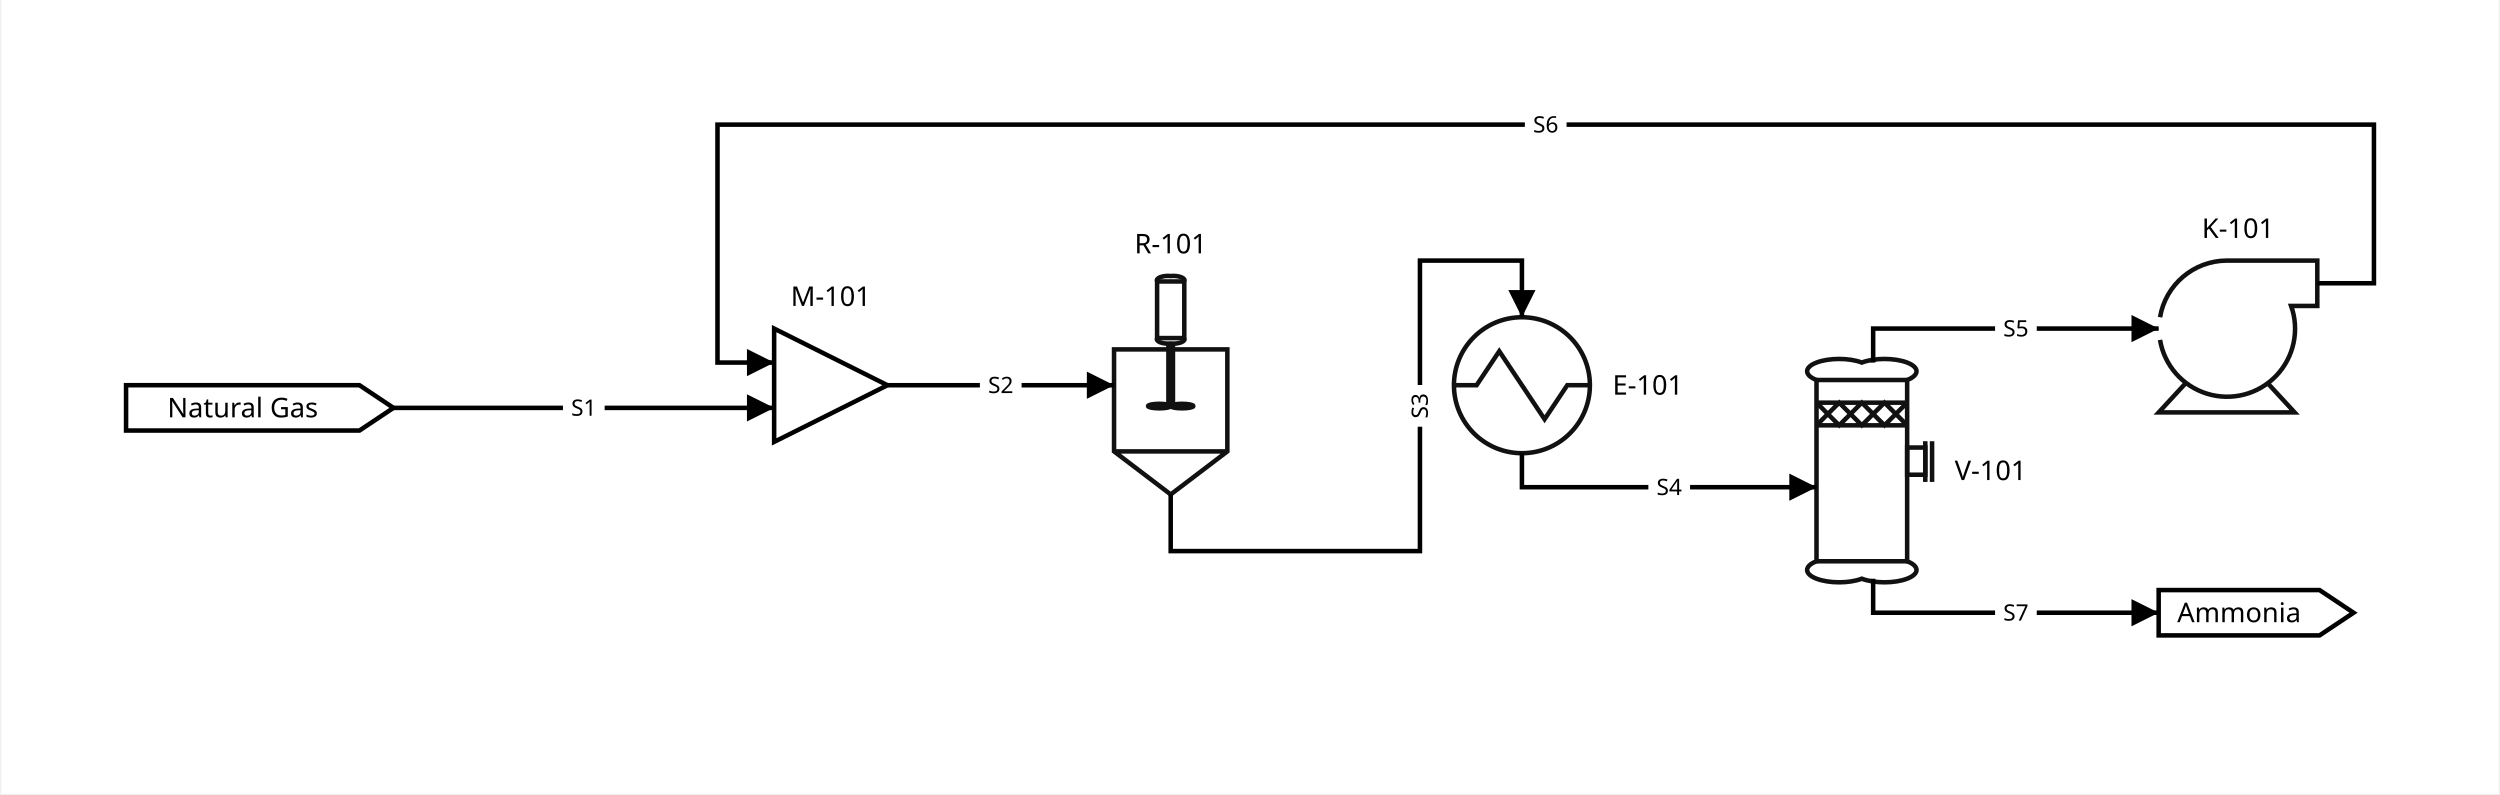
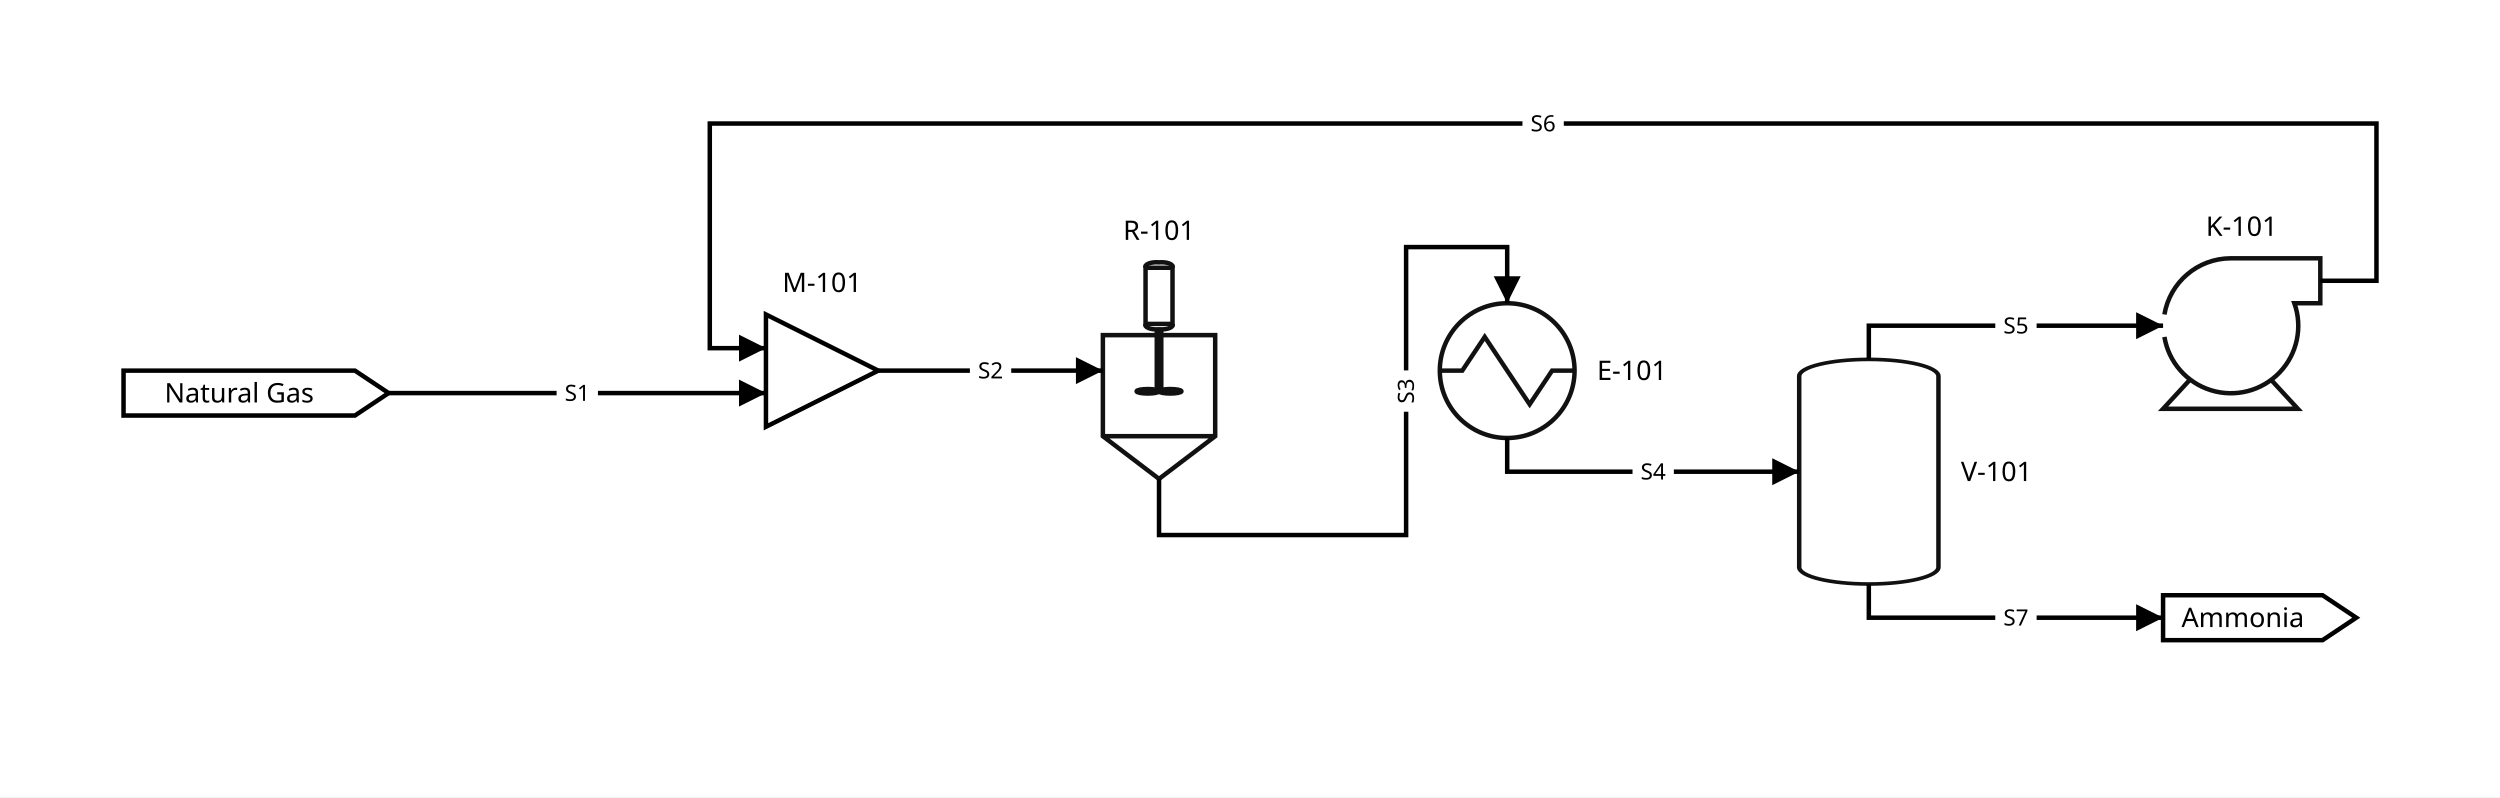
- <svg xmlns="http://www.w3.org/2000/svg" width="1102" height="350" viewBox="-73.0 -71.8 1102.0 350.4">
-   <rect x="-73.0" y="-71.8" width="1102.0" height="350.4" fill="white" />
+ <svg xmlns="http://www.w3.org/2000/svg" width="1113" height="355" viewBox="-73.0 -65.0 1113.0 355.0">
+   <rect x="-73.0" y="-65.0" width="1113.0" height="355.0" fill="white" />
  <defs>
    <marker id="arrow_black" viewBox="0 0 10 10" refX="10" refY="5" markerWidth="12" markerHeight="12" markerUnits="userSpaceOnUse" orient="auto-start-reverse">
      <path d="M 0 0 L 10 5 L 0 10 z" fill="black" />
    </marker>
    <symbol id="sym_compressor" viewBox="0 0 70.0 67.0" overflow="visible">
      <path d="M 12.0 54.0 L 0.0 67.0 L 60.0 67.0 L 48.0 54.0" fill="none" stroke="#111" stroke-width="2.0" />
      <path d="M 0.6 25.0 A 30.0 30.0 0.0 0 1 30.0 0.0 L 70.0 0.0 L 70.0 20.0 L 58.45 20.0 A 30.0 30.0 0.0 0 1 51.859 50.83 A 30.0 30.0 0.0 0 1 21.341 58.742 A 30.0 30.0 0.0 0 1 0.6 35.0" fill="none" stroke="#111" stroke-width="2.0" />
    </symbol>
    <symbol id="sym_hex" viewBox="0 0 60.0 60.0" overflow="visible">
      <ellipse cx="30.0" cy="30.0" rx="30.0" ry="30.0" fill="none" stroke="#111" stroke-width="2.0" />
      <path d="M 0.0 30.0 L 10.0 30.0 L 20.0 15.0 L 40.0 45.0 L 50.0 30.0 L 60.0 30.0" fill="none" stroke="#111" stroke-width="2.0" />
    </symbol>
    <symbol id="sym_mixer" viewBox="0 0 50.0 50.0" overflow="visible">
      <polygon points="0,0 50,25 0,50" fill="none" stroke="black" stroke-width="2" />
    </symbol>
    <symbol id="sym_reactor" viewBox="0 0 50.0 96.4" overflow="visible">
      <path d="M 31.0 2.4 L 31.0 27.4 A 5.0 2.0 0.0 0 1 25.0 29.8 A 5.0 2.0 0.0 0 1 19.0 27.4 L 19.0 2.4 A 5.0 2.0 0.0 0 1 25.0 0.0 A 5.0 2.0 0.0 0 1 31.0 2.4 Z" fill="none" stroke="#111" stroke-width="2.0" />
      <path d="M 26.0 32.4 L 50.0 32.4 L 50.0 77.4 L 25.0 96.4 L 0.0 77.4 L 0.0 32.4 L 24.0 32.4 M 19.0 2.4 L 31.0 2.4 M 19.0 27.4 L 31.0 27.4 M 24.0 29.4 L 24.0 56.9 M 26.0 29.4 L 26.0 56.9 M 0.0 77.4 L 50.0 77.4" fill="none" stroke="#111" stroke-width="2.0" />
      <ellipse cx="30.0" cy="57.4" rx="5.0" ry="1.0" fill="none" stroke="#111" stroke-width="2.0" />
      <ellipse cx="20.0" cy="57.4" rx="5.0" ry="1.0" fill="none" stroke="#111" stroke-width="2.0" />
    </symbol>
-     <symbol id="sym_separator" viewBox="0 0 51.0 95.4" overflow="visible">
-       <path d="M 40.0 7.69 L 40.0 87.69 A 13.0 5.0 0.0 0 1 20.0 95.382 A 13.0 5.0 0.0 0 1 0.0 87.69 L 0.0 7.69 A 13.0 5.0 0.0 0 1 20.0 -0.002 A 13.0 5.0 0.0 0 1 40.0 7.69 Z" fill="none" stroke="#111" stroke-width="2.0" />
-       <path d="M 0.0 7.69 L 40.0 7.69 M 0.0 87.69 L 40.0 87.69 M 0.0 17.69 L 40.0 17.69 M 0.0 27.69 L 40.0 27.69 M 0.0 17.69 L 10.0 27.69 L 20.0 17.69 L 30.0 27.69 L 40.0 17.69 M 48.0 34.69 L 48.0 52.69 M 51.0 34.69 L 51.0 52.69 M 0.0 27.69 L 10.0 17.69 L 20.0 27.69 L 30.0 17.69 L 40.0 27.69" fill="none" stroke="#111" stroke-width="2.0" />
-       <rect x="40.0" y="37.5" width="8.0" height="12.0" fill="none" stroke="#111" stroke-width="2.0" />
+     <symbol id="sym_separator" viewBox="0 0 62.0 100.0" overflow="visible">
+       <g transform="scale(0.62, 0.5)">
+         <path d="M 0.0 15.0 A 50.0 15.0 0.0 0 1 50.0 0.0 A 50.0 15.0 0.0 0 1 100.0 15.0 L 100.0 185.0 A 50.0 15.0 0.0 0 1 50.0 200.0 A 50.0 15.0 0.0 0 1 0.0 185.0 Z" fill="none" stroke="#111" stroke-width="3.226" />
+       </g>
    </symbol>
  </defs>
  <g id="units">
-     <polygon points="-18.0,98.2 85,98.2 100,108.2 85,118.2 -18.0,118.2" fill="transparent" stroke="black" stroke-width="2" />
-     <text x="33.5" y="108.2" font-family="sans-serif" font-size="12" text-anchor="middle" dominant-baseline="middle">Natural Gas</text>
-     <use href="#sym_mixer" x="268" y="73.2" width="50.0" height="50.0" />
-     <use href="#sym_reactor" x="418" y="50" width="50.0" height="96.4" />
-     <use href="#sym_hex" x="568" y="68.2" width="60.0" height="60.0" />
-     <use href="#sym_separator" x="728" y="88.2" width="51.0" height="95.4" />
-     <use href="#sym_compressor" x="879" y="43.2" width="70.0" height="67.0" />
-     <polygon points="879.0,188.6 950.0,188.6 965.0,198.6 950.0,208.6 879.0,208.6" fill="transparent" stroke="black" stroke-width="2" />
-     <text x="914.5" y="198.6" font-family="sans-serif" font-size="12" text-anchor="middle" dominant-baseline="middle">Ammonia</text>
+     <polygon points="-18.0,100.0 85,100.0 100,110.0 85,120.0 -18.0,120.0" fill="transparent" stroke="black" stroke-width="2" />
+     <text x="33.5" y="110.0" font-family="sans-serif" font-size="12" text-anchor="middle" dominant-baseline="middle">Natural Gas</text>
+     <use href="#sym_mixer" x="268" y="75" width="50.0" height="50.0" />
+     <use href="#sym_reactor" x="418" y="51.8" width="50.0" height="96.4" />
+     <use href="#sym_hex" x="568" y="70" width="60.0" height="60.0" />
+     <use href="#sym_separator" x="728" y="95" width="62.0" height="100.0" />
+     <use href="#sym_compressor" x="890" y="50" width="70.0" height="67.0" />
+     <polygon points="890.0,200.0 961.0,200.0 976.0,210.0 961.0,220.0 890.0,220.0" fill="transparent" stroke="black" stroke-width="2" />
+     <text x="925.5" y="210.0" font-family="sans-serif" font-size="12" text-anchor="middle" dominant-baseline="middle">Ammonia</text>
  </g>
  <g id="streams">
-     <path d="M 100.0,108.2 L 268.0,108.2" fill="none" stroke="black" stroke-width="2" marker-end="url(#arrow_black)" />
-     <path d="M 318.0,98.2 L 418.0,98.2" fill="none" stroke="black" stroke-width="2" marker-end="url(#arrow_black)" />
-     <path d="M 443.0,146.4 L 443.0,171.4 L 553.0,171.4 L 553.0,43.2 L 598.0,43.2 L 598.0,68.2" fill="none" stroke="black" stroke-width="2" marker-end="url(#arrow_black)" />
-     <path d="M 598.0,128.2 L 598.0,143.2 L 728.0,143.2" fill="none" stroke="black" stroke-width="2" marker-end="url(#arrow_black)" />
-     <path d="M 753.0,88.2 L 753.0,73.2 L 879.0,73.2" fill="none" stroke="black" stroke-width="2" marker-end="url(#arrow_black)" />
-     <path d="M 949.0,53.2 L 974.0,53.2 L 974.0,-16.8 L 243.0,-16.8 L 243.0,88.2 L 268.0,88.2" fill="none" stroke="black" stroke-width="2" marker-end="url(#arrow_black)" />
-     <path d="M 753.0,183.6 L 753.0,198.6 L 879.0,198.6" fill="none" stroke="black" stroke-width="2" marker-end="url(#arrow_black)" />
-     <rect x="174.8" y="101.7" width="18.4" height="13.0" fill="white" />
-     <text x="184.0" y="108.2" font-family="sans-serif" font-size="10" text-anchor="middle" dominant-baseline="middle" fill="black">S1</text>
-     <rect x="358.8" y="91.7" width="18.4" height="13.0" fill="white" />
-     <text x="368.0" y="98.2" font-family="sans-serif" font-size="10" text-anchor="middle" dominant-baseline="middle" fill="black">S2</text>
-     <rect x="546.5" y="98.1" width="13.0" height="18.4" fill="white" />
-     <text x="553.0" y="107.3" font-family="sans-serif" font-size="10" text-anchor="middle" dominant-baseline="middle" fill="black" transform="rotate(-90, 553.0, 107.3)">S3</text>
-     <rect x="653.8" y="136.7" width="18.4" height="13.0" fill="white" />
-     <text x="663.0" y="143.2" font-family="sans-serif" font-size="10" text-anchor="middle" dominant-baseline="middle" fill="black">S4</text>
-     <rect x="806.8" y="66.7" width="18.4" height="13.0" fill="white" />
-     <text x="816.0" y="73.2" font-family="sans-serif" font-size="10" text-anchor="middle" dominant-baseline="middle" fill="black">S5</text>
-     <rect x="599.3" y="-23.3" width="18.4" height="13.0" fill="white" />
-     <text x="608.5" y="-16.8" font-family="sans-serif" font-size="10" text-anchor="middle" dominant-baseline="middle" fill="black">S6</text>
-     <rect x="806.8" y="192.1" width="18.4" height="13.0" fill="white" />
-     <text x="816.0" y="198.6" font-family="sans-serif" font-size="10" text-anchor="middle" dominant-baseline="middle" fill="black">S7</text>
+     <path d="M 100.0,110.0 L 268.0,110.0" fill="none" stroke="black" stroke-width="2" marker-end="url(#arrow_black)" />
+     <path d="M 318.0,100.0 L 418.0,100.0" fill="none" stroke="black" stroke-width="2" marker-end="url(#arrow_black)" />
+     <path d="M 443.0,148.2 L 443.0,173.2 L 553.0,173.2 L 553.0,45.0 L 598.0,45.0 L 598.0,70.0" fill="none" stroke="black" stroke-width="2" marker-end="url(#arrow_black)" />
+     <path d="M 598.0,130.0 L 598.0,145.0 L 728.0,145.0" fill="none" stroke="black" stroke-width="2" marker-end="url(#arrow_black)" />
+     <path d="M 759.0,95.0 L 759.0,80.0 L 890.0,80.0" fill="none" stroke="black" stroke-width="2" marker-end="url(#arrow_black)" />
+     <path d="M 960.0,60.0 L 985.0,60.0 L 985.0,-10.0 L 243.0,-10.0 L 243.0,90.0 L 268.0,90.0" fill="none" stroke="black" stroke-width="2" marker-end="url(#arrow_black)" />
+     <path d="M 759.0,195.0 L 759.0,210.0 L 890.0,210.0" fill="none" stroke="black" stroke-width="2" marker-end="url(#arrow_black)" />
+     <rect x="174.8" y="103.5" width="18.4" height="13.0" fill="white" />
+     <text x="184.0" y="110.0" font-family="sans-serif" font-size="10" text-anchor="middle" dominant-baseline="middle" fill="black">S1</text>
+     <rect x="358.8" y="93.5" width="18.4" height="13.0" fill="white" />
+     <text x="368.0" y="100.0" font-family="sans-serif" font-size="10" text-anchor="middle" dominant-baseline="middle" fill="black">S2</text>
+     <rect x="546.5" y="99.9" width="13.0" height="18.4" fill="white" />
+     <text x="553.0" y="109.1" font-family="sans-serif" font-size="10" text-anchor="middle" dominant-baseline="middle" fill="black" transform="rotate(-90, 553.0, 109.1)">S3</text>
+     <rect x="653.8" y="138.5" width="18.4" height="13.0" fill="white" />
+     <text x="663.0" y="145.0" font-family="sans-serif" font-size="10" text-anchor="middle" dominant-baseline="middle" fill="black">S4</text>
+     <rect x="815.3" y="73.5" width="18.4" height="13.0" fill="white" />
+     <text x="824.5" y="80.0" font-family="sans-serif" font-size="10" text-anchor="middle" dominant-baseline="middle" fill="black">S5</text>
+     <rect x="604.8" y="-16.5" width="18.4" height="13.0" fill="white" />
+     <text x="614.0" y="-10.0" font-family="sans-serif" font-size="10" text-anchor="middle" dominant-baseline="middle" fill="black">S6</text>
+     <rect x="815.3" y="203.5" width="18.4" height="13.0" fill="white" />
+     <text x="824.5" y="210.0" font-family="sans-serif" font-size="10" text-anchor="middle" dominant-baseline="middle" fill="black">S7</text>
  </g>
  <g id="unit_labels">
-     <rect x="272.5" y="51.2" width="41.0" height="15.0" fill="white" />
-     <text x="293.0" y="63.2" font-family="sans-serif" font-size="12" text-anchor="middle" dominant-baseline="baseline">M-101</text>
-     <rect x="422.5" y="28.0" width="41.0" height="15.0" fill="white" />
-     <text x="443.0" y="40.0" font-family="sans-serif" font-size="12" text-anchor="middle" dominant-baseline="baseline">R-101</text>
-     <rect x="638.0" y="90.7" width="41.0" height="15.0" fill="white" />
-     <text x="638.0" y="98.2" font-family="sans-serif" font-size="12" text-anchor="start" dominant-baseline="middle">E-101</text>
-     <rect x="789.0" y="128.4" width="41.0" height="15.0" fill="white" />
-     <text x="789.0" y="135.9" font-family="sans-serif" font-size="12" text-anchor="start" dominant-baseline="middle">V-101</text>
-     <rect x="893.5" y="21.2" width="41.0" height="15.0" fill="white" />
-     <text x="914.0" y="33.2" font-family="sans-serif" font-size="12" text-anchor="middle" dominant-baseline="baseline">K-101</text>
+     <rect x="272.5" y="53.0" width="41.0" height="15.0" fill="white" />
+     <text x="293.0" y="65.0" font-family="sans-serif" font-size="12" text-anchor="middle" dominant-baseline="baseline">M-101</text>
+     <rect x="422.5" y="29.8" width="41.0" height="15.0" fill="white" />
+     <text x="443.0" y="41.8" font-family="sans-serif" font-size="12" text-anchor="middle" dominant-baseline="baseline">R-101</text>
+     <rect x="638.0" y="92.5" width="41.0" height="15.0" fill="white" />
+     <text x="638.0" y="100.0" font-family="sans-serif" font-size="12" text-anchor="start" dominant-baseline="middle">E-101</text>
+     <rect x="800.0" y="137.5" width="41.0" height="15.0" fill="white" />
+     <text x="800.0" y="145.0" font-family="sans-serif" font-size="12" text-anchor="start" dominant-baseline="middle">V-101</text>
+     <rect x="904.5" y="28.0" width="41.0" height="15.0" fill="white" />
+     <text x="925.0" y="40.0" font-family="sans-serif" font-size="12" text-anchor="middle" dominant-baseline="baseline">K-101</text>
  </g>
</svg>
